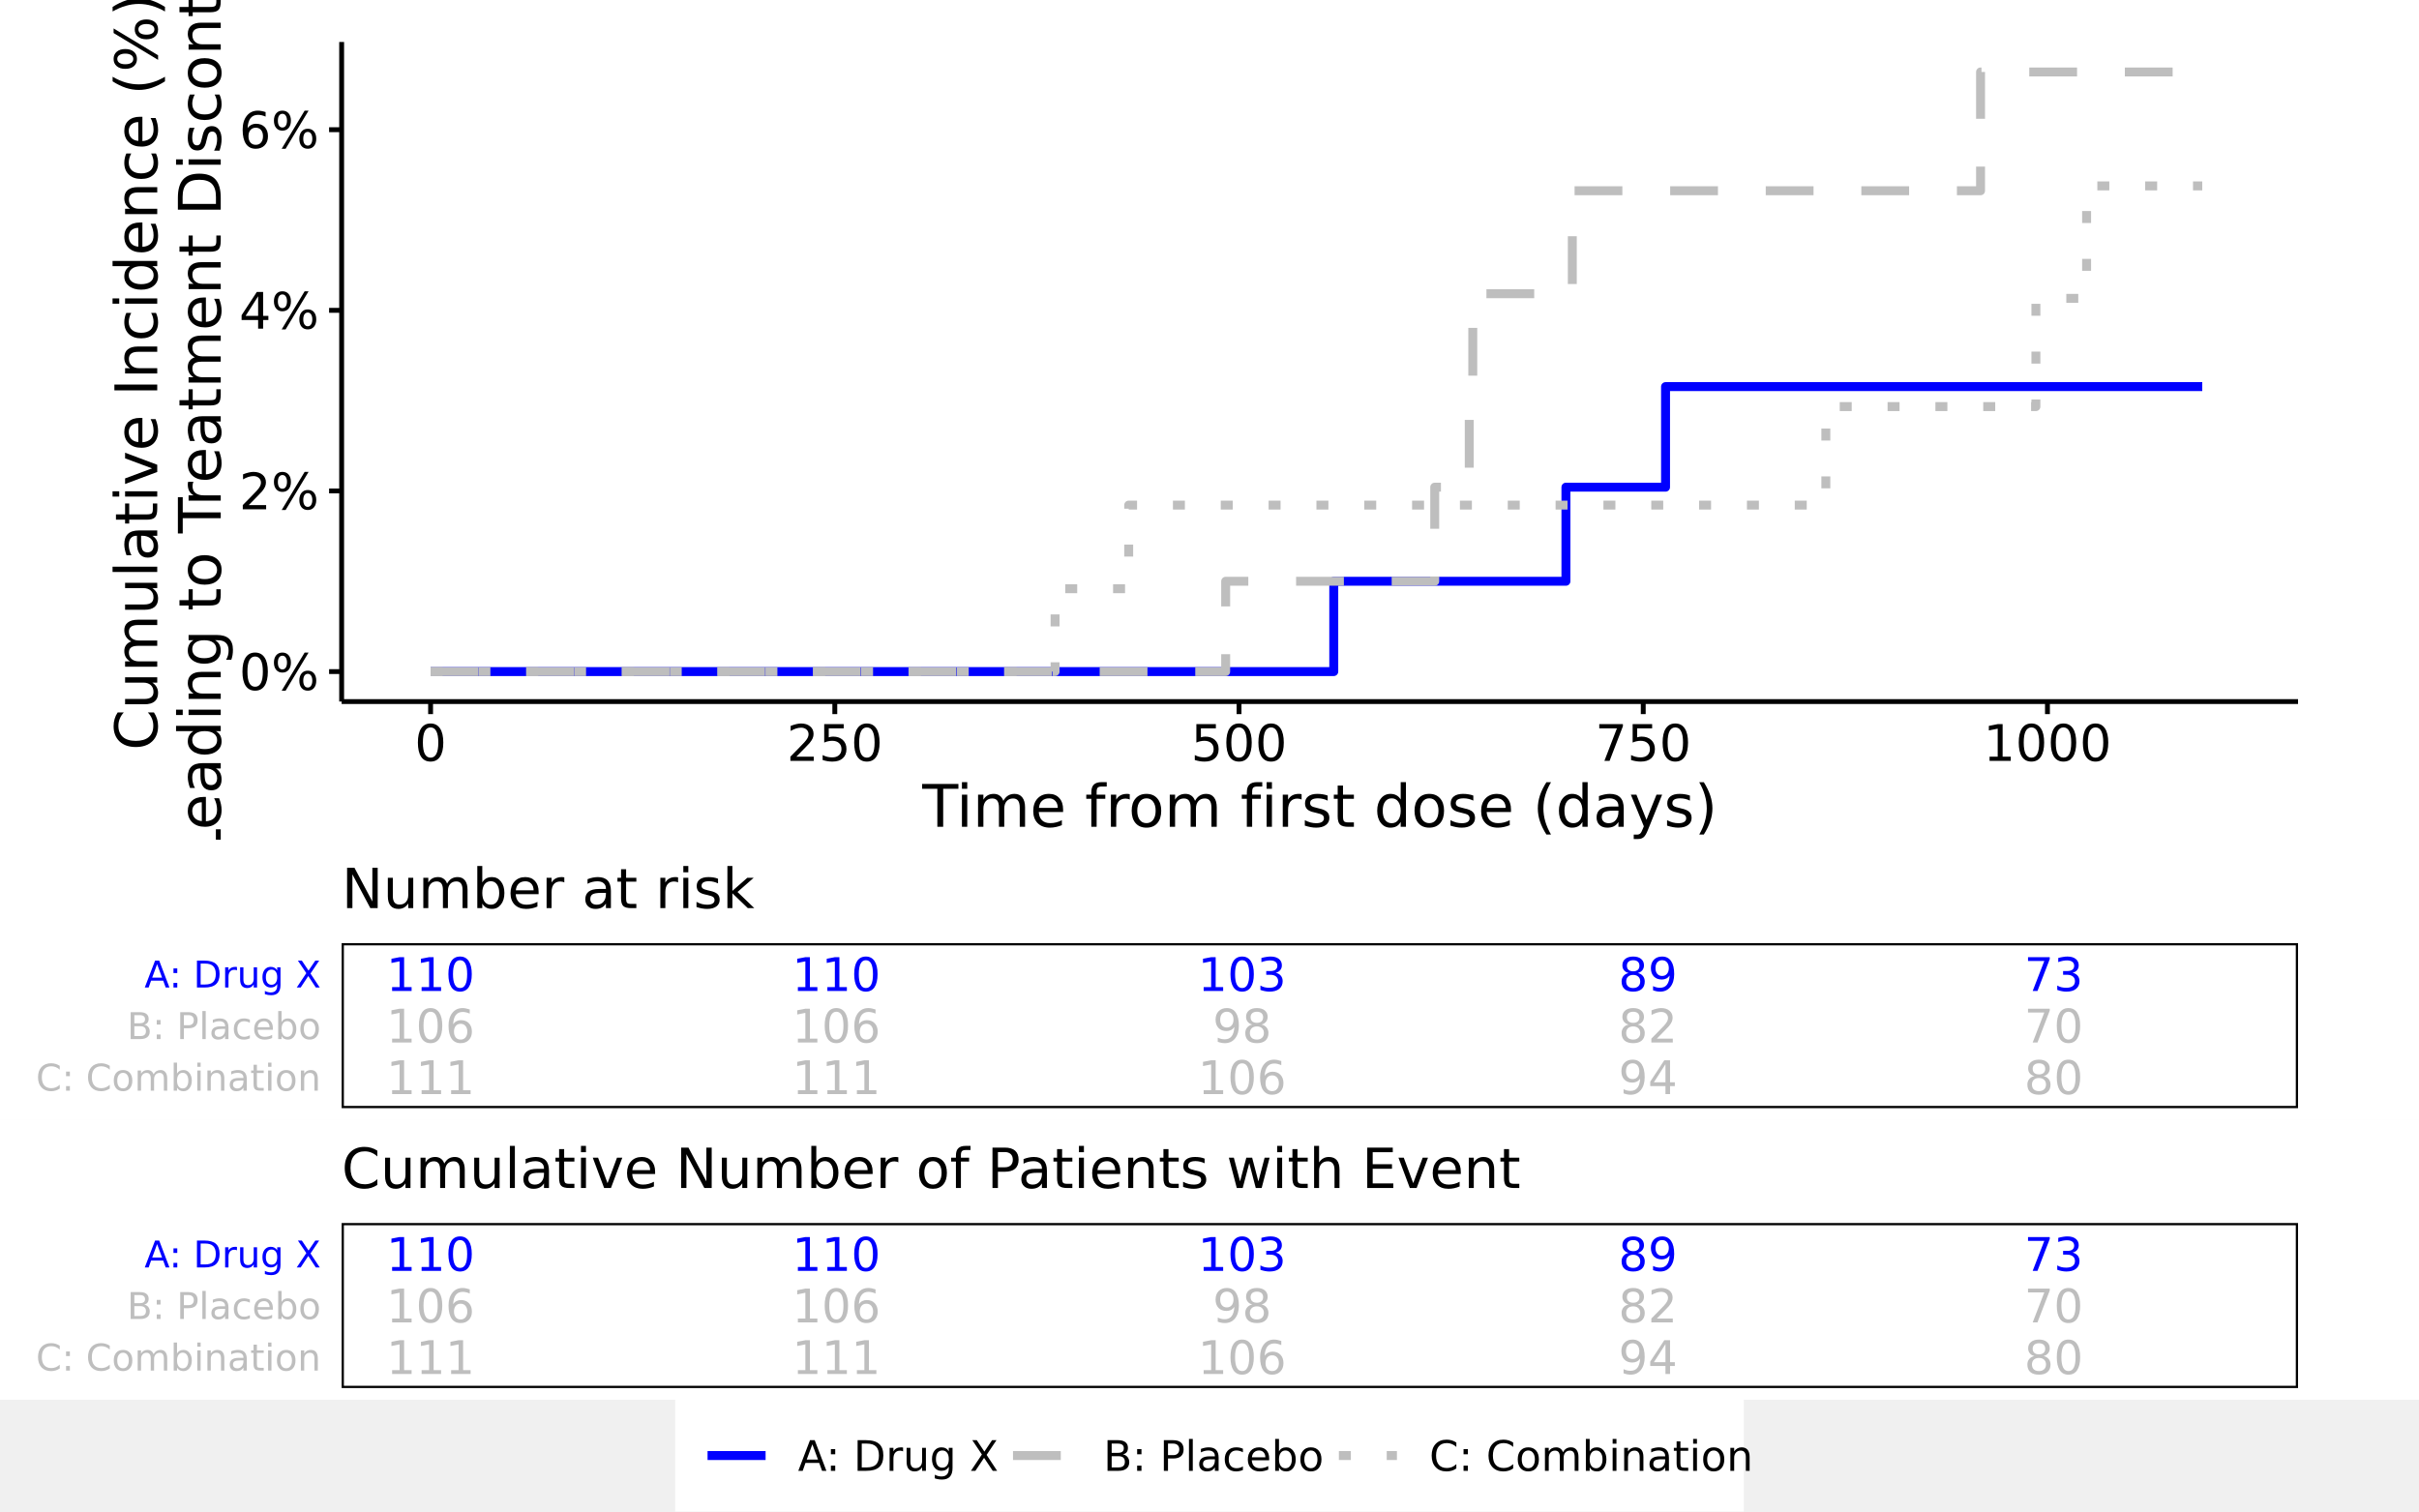
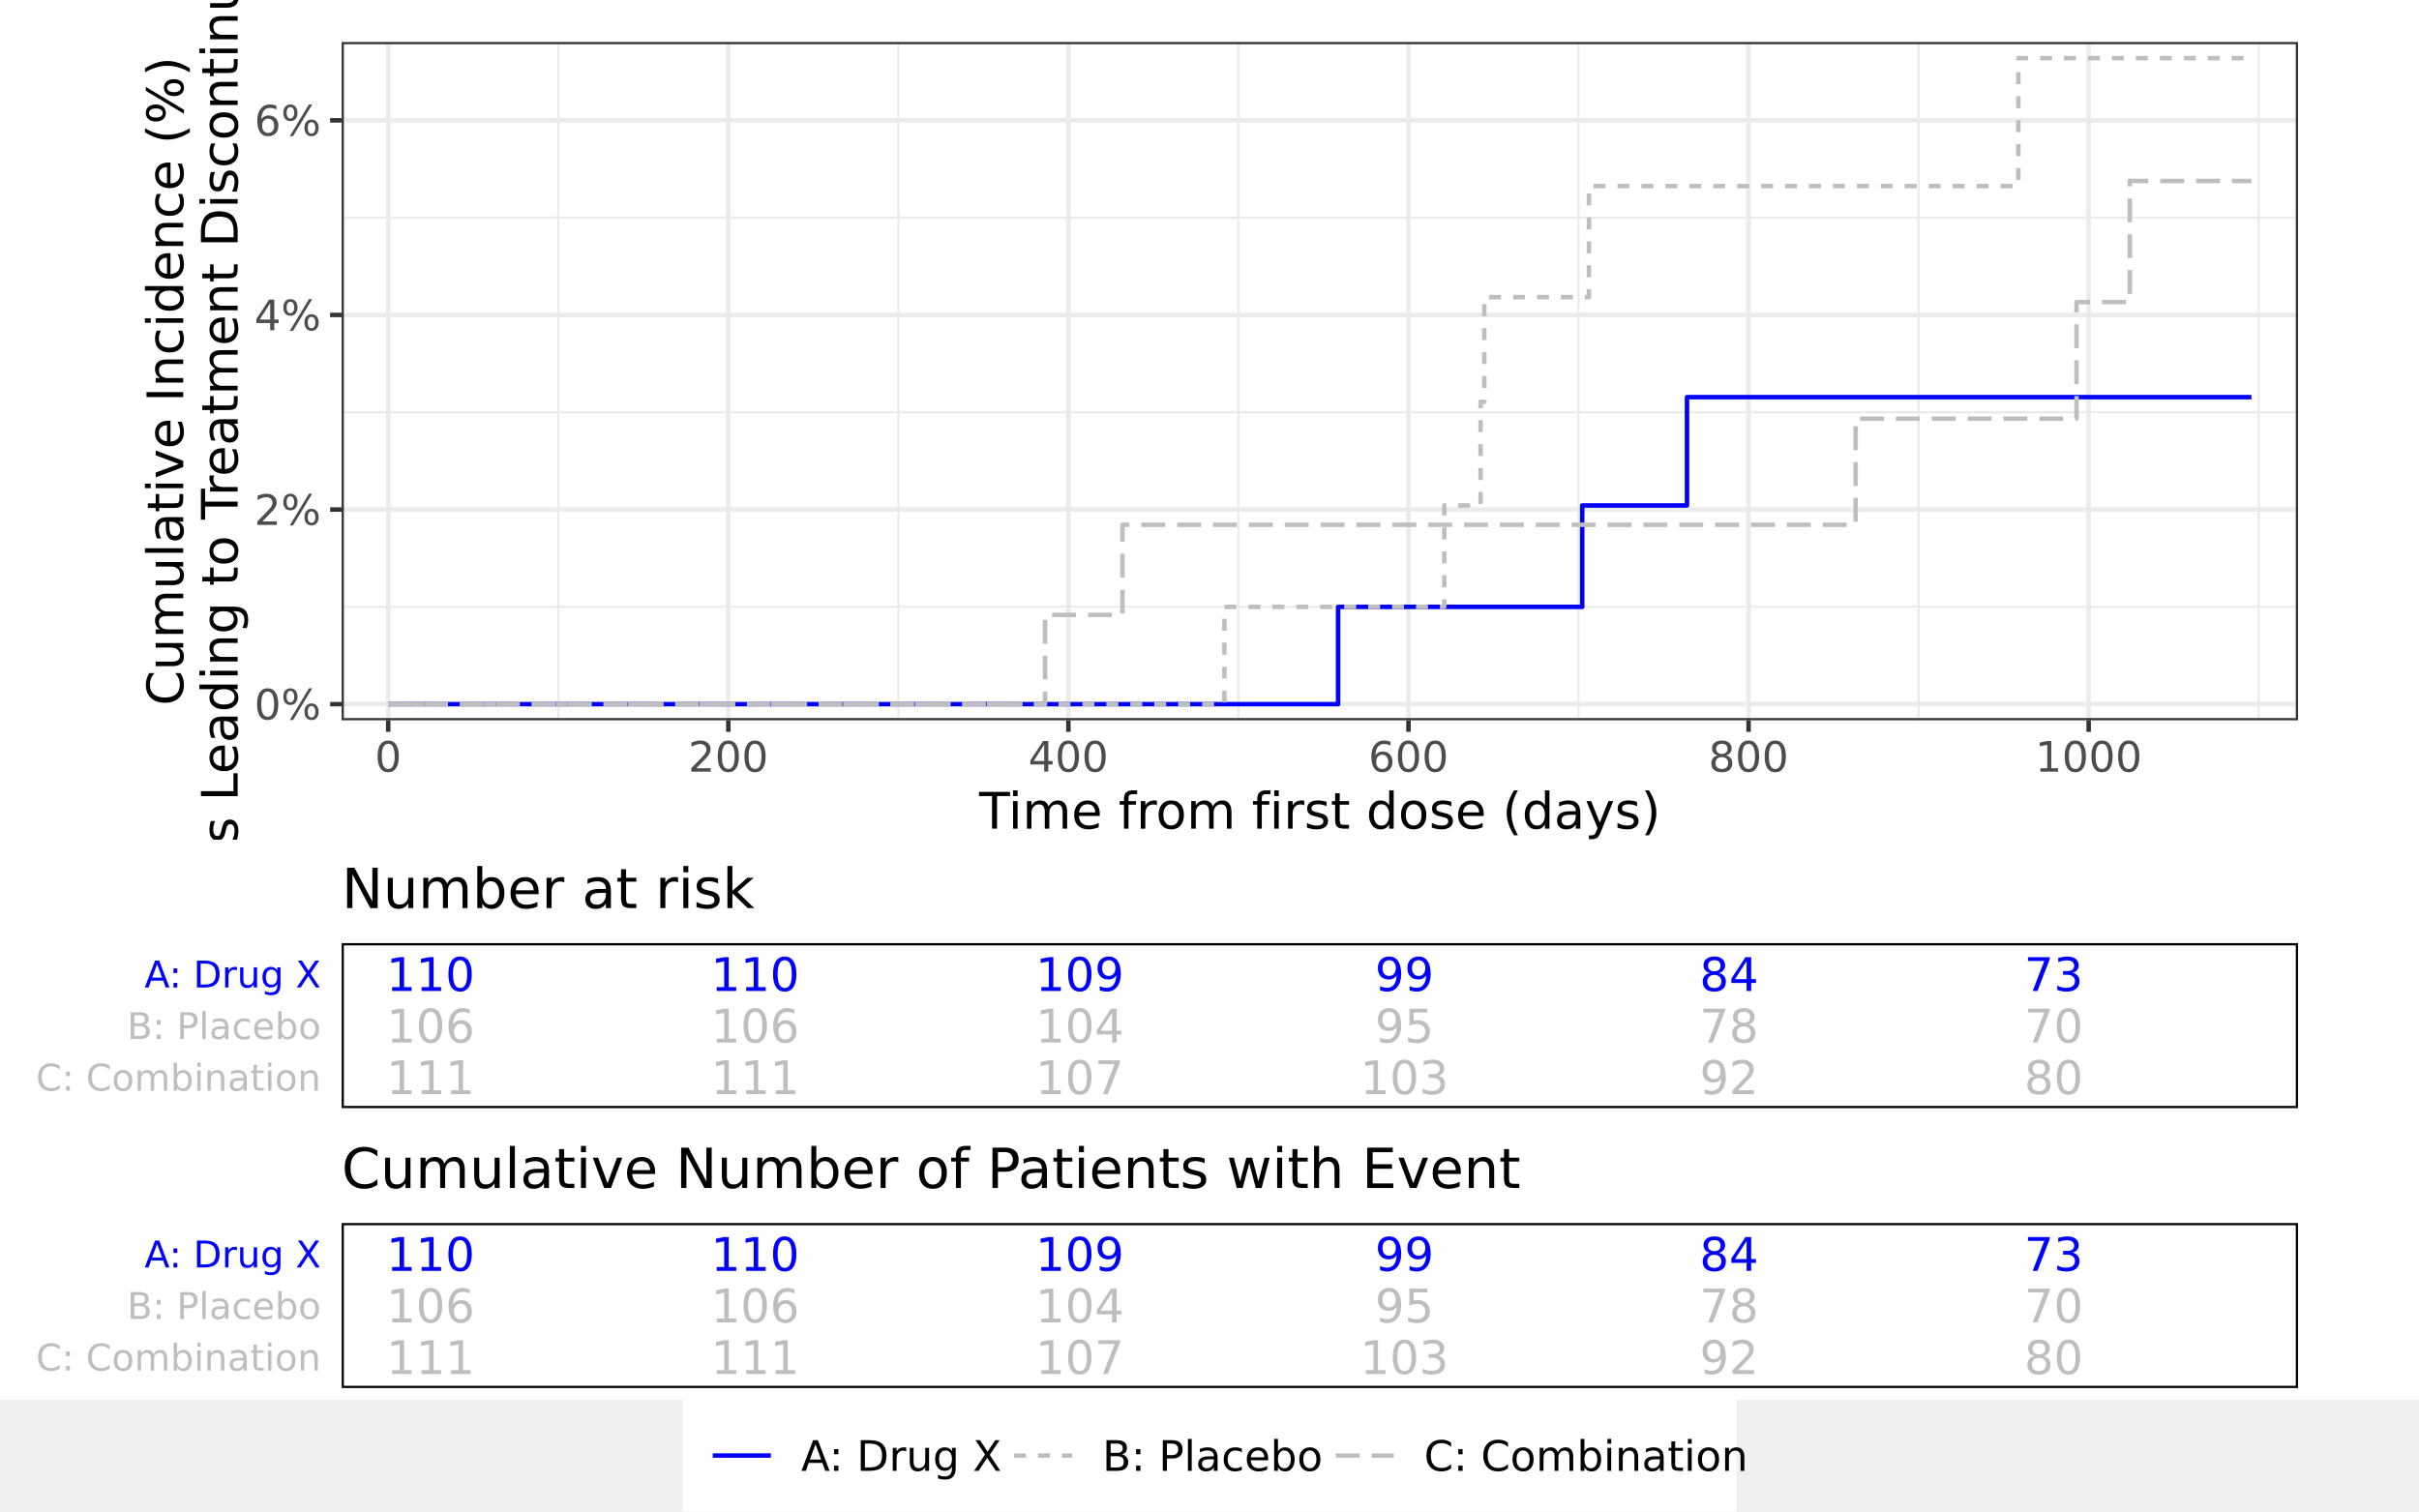
<svg xmlns="http://www.w3.org/2000/svg" class="svglite" width="576.00pt" height="360.00pt" viewBox="0 0 576.00 360.00">
  <defs>
    <style type="text/css">
    .svglite line, .svglite polyline, .svglite polygon, .svglite path, .svglite rect, .svglite circle {
      fill: none;
      stroke: #000000;
      stroke-linecap: round;
      stroke-linejoin: round;
      stroke-miterlimit: 10.00;
    }
    .svglite text {
      white-space: pre;
    }
  </style>
  </defs>
  <rect width="100%" height="100%" style="stroke: none; fill: none;" />
  <defs>
    <clipPath id="cpMC4wMHw1NzYuMDB8MC4wMHwzNjAuMDA=">
      <rect x="0.00" y="0.00" width="576.00" height="360.00" />
    </clipPath>
  </defs>
  <g clip-path="url(#cpMC4wMHw1NzYuMDB8MC4wMHwzNjAuMDA=)">
</g>
  <defs>
    <clipPath id="cpMC4wMHw1NzYuMDB8MC4wMHwyMDAuMDA=">
      <rect x="0.00" y="0.00" width="576.00" height="200.00" />
    </clipPath>
  </defs>
  <g clip-path="url(#cpMC4wMHw1NzYuMDB8MC4wMHwyMDAuMDA=)">
-     <rect x="-0" y="-0" width="576.00" height="200.00" style="stroke-width: 1.16; stroke: #FFFFFF; fill: #FFFFFF;" />
-   </g>
-   <g clip-path="url(#cpMC4wMHw1NzYuMDB8MC4wMHwzNjAuMDA=)">
- </g>
-   <defs>
-     <clipPath id="cpODEuMzV8NTQ3LjIwfDEwLjAwfDE2Ny4wOQ==">
-       <rect x="81.35" y="10.00" width="465.85" height="157.09" />
-     </clipPath>
-   </defs>
-   <g clip-path="url(#cpODEuMzV8NTQ3LjIwfDEwLjAwfDE2Ny4wOQ==)">
-     <rect x="81.35" y="10.00" width="465.85" height="157.09" style="stroke-width: 1.16; stroke: none; fill: #FFFFFF;" />
-     <polyline points="102.53,159.95 253.75,159.95 253.75,159.95 274.53,159.95 274.53,159.95 276.64,159.95 276.64,159.95 277.52,159.95 277.52,159.95 283.83,159.95 283.83,159.95 284.62,159.95 284.62,159.95 294.44,159.95 294.44,159.95 302.11,159.95 302.11,159.95 303.95,159.95 303.95,159.95 309.91,159.95 309.91,159.95 317.59,159.95 317.59,138.44 337.08,138.44 337.08,138.44 366.58,138.44 366.58,138.44 367.43,138.44 367.43,138.44 372.19,138.44 372.19,138.44 372.87,138.44 372.87,116.03 375.35,116.03 375.35,116.03 379.38,116.03 379.38,116.03 379.90,116.03 379.90,116.03 380.58,116.03 380.58,116.03 391.21,116.03 391.21,116.03 395.11,116.03 395.11,116.03 396.59,116.03 396.59,92.08 397.69,92.08 397.69,92.08 398.14,92.08 398.14,92.08 400.13,92.08 400.13,92.08 431.20,92.08 431.20,92.08 433.31,92.08 433.31,92.08 434.50,92.08 434.50,92.08 437.51,92.08 437.51,92.08 437.72,92.08 437.72,92.08 440.57,92.08 440.57,92.08 443.63,92.08 443.63,92.08 453.20,92.08 453.20,92.08 467.98,92.08 467.98,92.08 468.61,92.08 468.61,92.08 469.43,92.08 469.43,92.08 489.32,92.08 489.32,92.08 497.97,92.08 497.97,92.08 511.83,92.08 511.83,92.08 512.63,92.08 512.63,92.08 519.76,92.08 519.76,92.08 524.39,92.08 524.39,92.08 " style="stroke-width: 2.13; stroke: #0000FF; stroke-linecap: butt;" />
-     <polyline points="102.53,159.95 251.65,159.95 251.65,159.95 253.00,159.95 253.00,159.95 265.39,159.95 265.39,159.95 271.22,159.95 271.22,159.95 279.06,159.95 279.06,159.95 279.75,159.95 279.75,159.95 291.85,159.95 291.85,138.44 292.85,138.44 292.85,138.44 304.36,138.44 304.36,138.44 305.80,138.44 305.80,138.44 321.52,138.44 321.52,138.44 341.63,138.44 341.63,116.03 346.18,116.03 346.18,116.03 346.27,116.03 346.27,116.03 349.85,116.03 349.85,93.12 350.41,93.12 350.41,93.12 350.69,93.12 350.69,69.96 354.12,69.96 354.12,69.96 361.96,69.96 361.96,69.96 362.89,69.96 362.89,69.96 366.13,69.96 366.13,69.96 367.54,69.96 367.54,69.96 374.39,69.96 374.39,45.43 379.21,45.43 379.21,45.43 394.58,45.43 394.58,45.43 402.58,45.43 402.58,45.43 402.65,45.43 402.65,45.43 405.76,45.43 405.76,45.43 415.12,45.43 415.12,45.43 430.87,45.43 430.87,45.43 445.64,45.43 445.64,45.43 450.25,45.43 450.25,45.43 450.35,45.43 450.35,45.43 458.72,45.43 458.72,45.43 471.60,45.43 471.60,17.14 486.70,17.14 486.70,17.14 496.93,17.14 496.93,17.14 504.30,17.14 504.30,17.14 504.72,17.14 504.72,17.14 516.41,17.14 516.41,17.14 524.39,17.14 524.39,17.14 " style="stroke-width: 2.13; stroke: #BEBEBE; stroke-dasharray: 11.38,11.38; stroke-linecap: butt;" />
-     <polyline points="102.53,159.95 244.56,159.95 244.56,159.95 250.17,159.95 250.17,159.95 251.23,159.95 251.23,140.22 256.17,140.22 256.17,140.22 268.76,140.22 268.76,120.30 298.43,120.30 298.43,120.30 299.48,120.30 299.48,120.30 329.97,120.30 329.97,120.30 334.52,120.30 334.52,120.30 338.65,120.30 338.65,120.30 342.98,120.30 342.98,120.30 349.10,120.30 349.10,120.30 353.26,120.30 353.26,120.30 364.50,120.30 364.50,120.30 373.84,120.30 373.84,120.30 383.79,120.30 383.79,120.30 384.12,120.30 384.12,120.30 402.90,120.30 402.90,120.30 404.24,120.30 404.24,120.30 432.54,120.30 432.54,120.30 434.76,120.30 434.76,120.30 434.76,120.30 434.76,96.84 435.27,96.84 435.27,96.84 438.74,96.84 438.74,96.84 441.87,96.84 441.87,96.84 448.37,96.84 448.37,96.84 450.03,96.84 450.03,96.84 464.58,96.84 464.58,96.84 479.94,96.84 479.94,96.84 483.66,96.84 483.66,96.84 484.78,96.84 484.78,71.06 494.38,71.06 494.38,71.06 496.50,71.06 496.50,71.06 496.85,71.06 496.85,71.06 496.85,71.06 496.85,44.28 508.71,44.28 508.71,44.28 509.12,44.28 509.12,44.28 518.91,44.28 518.91,44.28 524.39,44.28 524.39,44.28 " style="stroke-width: 2.13; stroke: #BEBEBE; stroke-dasharray: 2.85,8.54; stroke-linecap: butt;" />
-   </g>
-   <g clip-path="url(#cpMC4wMHw1NzYuMDB8MC4wMHwzNjAuMDA=)">
-     <polyline points="81.35,167.09 81.35,10.00 " style="stroke-width: 1.16; stroke-linecap: butt;" />
-     <text x="75.97" y="164.33" text-anchor="end" style="font-size: 12.00px; font-family: &quot;DejaVu Sans&quot;;" textLength="19.04px" lengthAdjust="spacingAndGlyphs">0%</text>
-     <text x="75.97" y="121.30" text-anchor="end" style="font-size: 12.00px; font-family: &quot;DejaVu Sans&quot;;" textLength="19.04px" lengthAdjust="spacingAndGlyphs">2%</text>
-     <text x="75.97" y="78.28" text-anchor="end" style="font-size: 12.00px; font-family: &quot;DejaVu Sans&quot;;" textLength="19.04px" lengthAdjust="spacingAndGlyphs">4%</text>
-     <text x="75.97" y="35.26" text-anchor="end" style="font-size: 12.00px; font-family: &quot;DejaVu Sans&quot;;" textLength="19.04px" lengthAdjust="spacingAndGlyphs">6%</text>
-     <polyline points="78.36,159.95 81.35,159.95 " style="stroke-width: 1.16; stroke-linecap: butt;" />
-     <polyline points="78.36,116.93 81.35,116.93 " style="stroke-width: 1.16; stroke-linecap: butt;" />
-     <polyline points="78.36,73.91 81.35,73.91 " style="stroke-width: 1.16; stroke-linecap: butt;" />
-     <polyline points="78.36,30.89 81.35,30.89 " style="stroke-width: 1.16; stroke-linecap: butt;" />
-     <polyline points="81.35,167.09 547.20,167.09 " style="stroke-width: 1.16; stroke-linecap: butt;" />
-     <polyline points="102.53,170.08 102.53,167.09 " style="stroke-width: 1.16; stroke-linecap: butt;" />
-     <polyline points="198.78,170.08 198.78,167.09 " style="stroke-width: 1.16; stroke-linecap: butt;" />
-     <polyline points="295.03,170.08 295.03,167.09 " style="stroke-width: 1.16; stroke-linecap: butt;" />
-     <polyline points="391.28,170.08 391.28,167.09 " style="stroke-width: 1.16; stroke-linecap: butt;" />
-     <polyline points="487.53,170.08 487.53,167.09 " style="stroke-width: 1.16; stroke-linecap: butt;" />
-     <text x="102.53" y="181.22" text-anchor="middle" style="font-size: 12.00px; font-family: &quot;DejaVu Sans&quot;;" textLength="7.64px" lengthAdjust="spacingAndGlyphs">0</text>
-     <text x="198.78" y="181.22" text-anchor="middle" style="font-size: 12.00px; font-family: &quot;DejaVu Sans&quot;;" textLength="22.92px" lengthAdjust="spacingAndGlyphs">250</text>
-     <text x="295.03" y="181.22" text-anchor="middle" style="font-size: 12.00px; font-family: &quot;DejaVu Sans&quot;;" textLength="22.92px" lengthAdjust="spacingAndGlyphs">500</text>
-     <text x="391.28" y="181.22" text-anchor="middle" style="font-size: 12.00px; font-family: &quot;DejaVu Sans&quot;;" textLength="22.92px" lengthAdjust="spacingAndGlyphs">750</text>
-     <text x="487.53" y="181.22" text-anchor="middle" style="font-size: 12.00px; font-family: &quot;DejaVu Sans&quot;;" textLength="30.56px" lengthAdjust="spacingAndGlyphs">1000</text>
-     <text x="314.28" y="196.92" text-anchor="middle" style="font-size: 14.00px; font-family: &quot;DejaVu Sans&quot;;" textLength="189.26px" lengthAdjust="spacingAndGlyphs">Time from first dose (days)</text>
-     <text transform="translate(37.44,88.55) rotate(-90)" text-anchor="middle" style="font-size: 14.00px; font-family: &quot;DejaVu Sans&quot;;" textLength="180.24px" lengthAdjust="spacingAndGlyphs">Cumulative Incidence (%)</text>
-     <text transform="translate(52.56,88.55) rotate(-90)" text-anchor="middle" style="font-size: 14.00px; font-family: &quot;DejaVu Sans&quot;;" textLength="293.62px" lengthAdjust="spacingAndGlyphs">AEs Leading to Treatment Discontinuation</text>
+     <rect x="0.00" y="0.00" width="576.00" height="200.00" style="stroke-width: 1.07; stroke: #FFFFFF; fill: #FFFFFF;" />
+   </g>
+   <g clip-path="url(#cpMC4wMHw1NzYuMDB8MC4wMHwzNjAuMDA=)">
+ </g>
+   <defs>
+     <clipPath id="cpODEuMzV8NTQ3LjIwfDEwLjAwfDE3MS41Ng==">
+       <rect x="81.35" y="10.00" width="465.85" height="161.56" />
+     </clipPath>
+   </defs>
+   <g clip-path="url(#cpODEuMzV8NTQ3LjIwfDEwLjAwfDE3MS41Ng==)">
+     <rect x="81.35" y="10.00" width="465.85" height="161.56" style="stroke-width: 1.07; stroke: none; fill: #FFFFFF;" />
+     <polyline points="81.35,144.54 547.20,144.54 " style="stroke-width: 0.53; stroke: #EBEBEB; stroke-linecap: butt;" />
+     <polyline points="81.35,98.19 547.20,98.19 " style="stroke-width: 0.53; stroke: #EBEBEB; stroke-linecap: butt;" />
+     <polyline points="81.35,51.83 547.20,51.83 " style="stroke-width: 0.53; stroke: #EBEBEB; stroke-linecap: butt;" />
+     <polyline points="132.93,171.56 132.93,10.00 " style="stroke-width: 0.53; stroke: #EBEBEB; stroke-linecap: butt;" />
+     <polyline points="213.91,171.56 213.91,10.00 " style="stroke-width: 0.53; stroke: #EBEBEB; stroke-linecap: butt;" />
+     <polyline points="294.89,171.56 294.89,10.00 " style="stroke-width: 0.53; stroke: #EBEBEB; stroke-linecap: butt;" />
+     <polyline points="375.87,171.56 375.87,10.00 " style="stroke-width: 0.53; stroke: #EBEBEB; stroke-linecap: butt;" />
+     <polyline points="456.85,171.56 456.85,10.00 " style="stroke-width: 0.53; stroke: #EBEBEB; stroke-linecap: butt;" />
+     <polyline points="537.83,171.56 537.83,10.00 " style="stroke-width: 0.53; stroke: #EBEBEB; stroke-linecap: butt;" />
+     <polyline points="81.35,167.71 547.20,167.71 " style="stroke-width: 1.07; stroke: #EBEBEB; stroke-linecap: butt;" />
+     <polyline points="81.35,121.36 547.20,121.36 " style="stroke-width: 1.07; stroke: #EBEBEB; stroke-linecap: butt;" />
+     <polyline points="81.35,75.01 547.20,75.01 " style="stroke-width: 1.07; stroke: #EBEBEB; stroke-linecap: butt;" />
+     <polyline points="81.35,28.66 547.20,28.66 " style="stroke-width: 1.07; stroke: #EBEBEB; stroke-linecap: butt;" />
+     <polyline points="92.44,171.56 92.44,10.00 " style="stroke-width: 1.07; stroke: #EBEBEB; stroke-linecap: butt;" />
+     <polyline points="173.42,171.56 173.42,10.00 " style="stroke-width: 1.07; stroke: #EBEBEB; stroke-linecap: butt;" />
+     <polyline points="254.40,171.56 254.40,10.00 " style="stroke-width: 1.07; stroke: #EBEBEB; stroke-linecap: butt;" />
+     <polyline points="335.38,171.56 335.38,10.00 " style="stroke-width: 1.07; stroke: #EBEBEB; stroke-linecap: butt;" />
+     <polyline points="416.36,171.56 416.36,10.00 " style="stroke-width: 1.07; stroke: #EBEBEB; stroke-linecap: butt;" />
+     <polyline points="497.34,171.56 497.34,10.00 " style="stroke-width: 1.07; stroke: #EBEBEB; stroke-linecap: butt;" />
+     <polyline points="92.44,167.71 251.48,167.71 251.48,167.71 273.33,167.71 273.33,167.71 275.56,167.71 275.56,167.71 276.48,167.71 276.48,167.71 283.11,167.71 283.11,167.71 283.95,167.71 283.95,167.71 294.27,167.71 294.27,167.71 302.34,167.71 302.34,167.71 304.28,167.71 304.28,167.71 310.54,167.71 310.54,167.71 318.62,167.71 318.62,144.54 339.12,144.54 339.12,144.54 370.15,144.54 370.15,144.54 371.04,144.54 371.04,144.54 376.04,144.54 376.04,144.54 376.75,144.54 376.75,120.39 379.37,120.39 379.37,120.39 383.61,120.39 383.61,120.39 384.16,120.39 384.16,120.39 384.87,120.39 384.87,120.39 396.04,120.39 396.04,120.39 400.15,120.39 400.15,120.39 401.70,120.39 401.70,94.59 402.87,94.59 402.87,94.59 403.34,94.59 403.34,94.59 405.43,94.59 405.43,94.59 438.10,94.59 438.10,94.59 440.32,94.59 440.32,94.59 441.58,94.59 441.58,94.59 444.74,94.59 444.74,94.59 444.96,94.59 444.96,94.59 447.96,94.59 447.96,94.59 451.17,94.59 451.17,94.59 461.24,94.59 461.24,94.59 476.78,94.59 476.78,94.59 477.45,94.59 477.45,94.59 478.31,94.59 478.31,94.59 499.23,94.59 499.23,94.59 508.32,94.59 508.32,94.59 522.90,94.59 522.90,94.59 523.75,94.59 523.75,94.59 531.24,94.59 531.24,94.59 536.11,94.59 536.11,94.59 " style="stroke-width: 1.07; stroke: #0000FF; stroke-linecap: butt;" />
+     <polyline points="92.44,167.71 249.28,167.71 249.28,167.71 250.69,167.71 250.69,167.71 263.73,167.71 263.73,167.71 269.86,167.71 269.86,167.71 278.10,167.71 278.10,167.71 278.82,167.71 278.82,167.71 291.55,167.71 291.55,144.54 292.61,144.54 292.61,144.54 304.71,144.54 304.71,144.54 306.22,144.54 306.22,144.54 322.75,144.54 322.75,144.54 343.91,144.54 343.91,120.39 348.69,120.39 348.69,120.39 348.79,120.39 348.79,120.39 352.55,120.39 352.55,95.71 353.14,95.71 353.14,95.71 353.43,95.71 353.43,70.76 357.04,70.76 357.04,70.76 365.28,70.76 365.28,70.76 366.26,70.76 366.26,70.76 369.68,70.76 369.68,70.76 371.16,70.76 371.16,70.76 378.36,70.76 378.36,44.32 383.43,44.32 383.43,44.32 399.59,44.32 399.59,44.32 408.00,44.32 408.00,44.32 408.08,44.32 408.08,44.32 411.35,44.32 411.35,44.32 421.19,44.32 421.19,44.32 437.76,44.32 437.76,44.32 453.29,44.32 453.29,44.32 458.14,44.32 458.14,44.32 458.24,44.32 458.24,44.32 467.05,44.32 467.05,44.32 480.60,44.32 480.60,13.85 496.47,13.85 496.47,13.85 507.23,13.85 507.23,13.85 514.98,13.85 514.98,13.85 515.42,13.85 515.42,13.85 527.72,13.85 527.72,13.85 536.11,13.85 536.11,13.85 " style="stroke-width: 1.07; stroke: #BEBEBE; stroke-dasharray: 2.85,2.85; stroke-linecap: butt;" />
+     <polyline points="92.44,167.71 241.81,167.71 241.81,167.71 247.72,167.71 247.72,167.71 248.84,167.71 248.84,146.45 254.02,146.45 254.02,146.45 267.27,146.45 267.27,124.99 298.47,124.99 298.47,124.99 299.58,124.99 299.58,124.99 331.64,124.99 331.64,124.99 336.42,124.99 336.42,124.99 340.77,124.99 340.77,124.99 345.33,124.99 345.33,124.99 351.76,124.99 351.76,124.99 356.13,124.99 356.13,124.99 367.95,124.99 367.95,124.99 377.78,124.99 377.78,124.99 388.24,124.99 388.24,124.99 388.59,124.99 388.59,124.99 408.34,124.99 408.34,124.99 409.76,124.99 409.76,124.99 439.51,124.99 439.51,124.99 441.85,124.99 441.85,124.99 441.85,124.99 441.85,99.71 442.39,99.71 442.39,99.71 446.03,99.71 446.03,99.71 449.33,99.71 449.33,99.71 456.16,99.71 456.16,99.71 457.90,99.71 457.90,99.71 473.20,99.71 473.20,99.71 489.36,99.71 489.36,99.71 493.28,99.71 493.28,99.71 494.45,99.71 494.45,71.94 504.55,71.94 504.55,71.94 506.78,71.94 506.78,71.94 507.14,71.94 507.14,71.94 507.14,71.94 507.14,43.09 519.62,43.09 519.62,43.09 520.05,43.09 520.05,43.09 530.35,43.09 530.35,43.09 536.11,43.09 536.11,43.09 " style="stroke-width: 1.07; stroke: #BEBEBE; stroke-dasharray: 5.69,2.85; stroke-linecap: butt;" />
+     <rect x="81.35" y="10.00" width="465.85" height="161.56" style="stroke-width: 1.07; stroke: #333333;" />
+   </g>
+   <g clip-path="url(#cpMC4wMHw1NzYuMDB8MC4wMHwzNjAuMDA=)">
+     <text x="76.42" y="171.36" text-anchor="end" style="font-size: 10.00px;fill: #4D4D4D; font-family: &quot;DejaVu Sans&quot;;" textLength="15.87px" lengthAdjust="spacingAndGlyphs">0%</text>
+     <text x="76.42" y="125.01" text-anchor="end" style="font-size: 10.00px;fill: #4D4D4D; font-family: &quot;DejaVu Sans&quot;;" textLength="15.87px" lengthAdjust="spacingAndGlyphs">2%</text>
+     <text x="76.42" y="78.66" text-anchor="end" style="font-size: 10.00px;fill: #4D4D4D; font-family: &quot;DejaVu Sans&quot;;" textLength="15.87px" lengthAdjust="spacingAndGlyphs">4%</text>
+     <text x="76.42" y="32.30" text-anchor="end" style="font-size: 10.00px;fill: #4D4D4D; font-family: &quot;DejaVu Sans&quot;;" textLength="15.87px" lengthAdjust="spacingAndGlyphs">6%</text>
+     <polyline points="78.61,167.71 81.35,167.71 " style="stroke-width: 1.07; stroke: #333333; stroke-linecap: butt;" />
+     <polyline points="78.61,121.36 81.35,121.36 " style="stroke-width: 1.07; stroke: #333333; stroke-linecap: butt;" />
+     <polyline points="78.61,75.01 81.35,75.01 " style="stroke-width: 1.07; stroke: #333333; stroke-linecap: butt;" />
+     <polyline points="78.61,28.66 81.35,28.66 " style="stroke-width: 1.07; stroke: #333333; stroke-linecap: butt;" />
+     <polyline points="92.44,174.30 92.44,171.56 " style="stroke-width: 1.07; stroke: #333333; stroke-linecap: butt;" />
+     <polyline points="173.42,174.30 173.42,171.56 " style="stroke-width: 1.07; stroke: #333333; stroke-linecap: butt;" />
+     <polyline points="254.40,174.30 254.40,171.56 " style="stroke-width: 1.07; stroke: #333333; stroke-linecap: butt;" />
+     <polyline points="335.38,174.30 335.38,171.56 " style="stroke-width: 1.07; stroke: #333333; stroke-linecap: butt;" />
+     <polyline points="416.36,174.30 416.36,171.56 " style="stroke-width: 1.07; stroke: #333333; stroke-linecap: butt;" />
+     <polyline points="497.34,174.30 497.34,171.56 " style="stroke-width: 1.07; stroke: #333333; stroke-linecap: butt;" />
+     <text x="92.44" y="183.79" text-anchor="middle" style="font-size: 10.00px;fill: #4D4D4D; font-family: &quot;DejaVu Sans&quot;;" textLength="6.36px" lengthAdjust="spacingAndGlyphs">0</text>
+     <text x="173.42" y="183.79" text-anchor="middle" style="font-size: 10.00px;fill: #4D4D4D; font-family: &quot;DejaVu Sans&quot;;" textLength="19.09px" lengthAdjust="spacingAndGlyphs">200</text>
+     <text x="254.40" y="183.79" text-anchor="middle" style="font-size: 10.00px;fill: #4D4D4D; font-family: &quot;DejaVu Sans&quot;;" textLength="19.09px" lengthAdjust="spacingAndGlyphs">400</text>
+     <text x="335.38" y="183.79" text-anchor="middle" style="font-size: 10.00px;fill: #4D4D4D; font-family: &quot;DejaVu Sans&quot;;" textLength="19.09px" lengthAdjust="spacingAndGlyphs">600</text>
+     <text x="416.36" y="183.79" text-anchor="middle" style="font-size: 10.00px;fill: #4D4D4D; font-family: &quot;DejaVu Sans&quot;;" textLength="19.09px" lengthAdjust="spacingAndGlyphs">800</text>
+     <text x="497.34" y="183.79" text-anchor="middle" style="font-size: 10.00px;fill: #4D4D4D; font-family: &quot;DejaVu Sans&quot;;" textLength="25.46px" lengthAdjust="spacingAndGlyphs">1000</text>
+     <text x="314.28" y="197.36" text-anchor="middle" style="font-size: 12.00px; font-family: &quot;DejaVu Sans&quot;;" textLength="162.33px" lengthAdjust="spacingAndGlyphs">Time from first dose (days)</text>
+     <text transform="translate(43.63,90.78) rotate(-90)" text-anchor="middle" style="font-size: 12.00px; font-family: &quot;DejaVu Sans&quot;;" textLength="154.61px" lengthAdjust="spacingAndGlyphs">Cumulative Incidence (%)</text>
+     <text transform="translate(56.59,90.78) rotate(-90)" text-anchor="middle" style="font-size: 12.00px; font-family: &quot;DejaVu Sans&quot;;" textLength="251.86px" lengthAdjust="spacingAndGlyphs">AEs Leading to Treatment Discontinuation</text>
  </g>
  <defs>
    <clipPath id="cpMC4wMHw1NzYuMDB8MjAwLjAwfDI2Ni42Nw==">
      <rect x="0.00" y="200.00" width="576.00" height="66.67" />
    </clipPath>
  </defs>
  <g clip-path="url(#cpMC4wMHw1NzYuMDB8MjAwLjAwfDI2Ni42Nw==)">
    <rect x="-0" y="200.00" width="576.00" height="66.67" style="stroke-width: 1.07; stroke: #FFFFFF; fill: #FFFFFF;" />
  </g>
  <g clip-path="url(#cpMC4wMHw1NzYuMDB8MC4wMHwzNjAuMDA=)">
</g>
  <defs>
    <clipPath id="cpODEuMzV8NTQ3LjIwfDIyNC42M3wyNjMuOTM=">
      <rect x="81.35" y="224.63" width="465.85" height="39.30" />
    </clipPath>
  </defs>
  <g clip-path="url(#cpODEuMzV8NTQ3LjIwfDIyNC42M3wyNjMuOTM=)">
-     <polyline points="150.84,263.93 150.84,224.63 " style="stroke-width: 0.53; stroke: #FFFFFF; stroke-linecap: butt;" />
-     <polyline points="247.46,263.93 247.46,224.63 " style="stroke-width: 0.53; stroke: #FFFFFF; stroke-linecap: butt;" />
-     <polyline points="344.08,263.93 344.08,224.63 " style="stroke-width: 0.53; stroke: #FFFFFF; stroke-linecap: butt;" />
-     <polyline points="440.71,263.93 440.71,224.63 " style="stroke-width: 0.53; stroke: #FFFFFF; stroke-linecap: butt;" />
-     <polyline points="537.33,263.93 537.33,224.63 " style="stroke-width: 0.53; stroke: #FFFFFF; stroke-linecap: butt;" />
+     <polyline points="141.17,263.93 141.17,224.63 " style="stroke-width: 0.53; stroke: #FFFFFF; stroke-linecap: butt;" />
+     <polyline points="218.47,263.93 218.47,224.63 " style="stroke-width: 0.53; stroke: #FFFFFF; stroke-linecap: butt;" />
+     <polyline points="295.77,263.93 295.77,224.63 " style="stroke-width: 0.53; stroke: #FFFFFF; stroke-linecap: butt;" />
+     <polyline points="373.07,263.93 373.07,224.63 " style="stroke-width: 0.53; stroke: #FFFFFF; stroke-linecap: butt;" />
+     <polyline points="450.37,263.93 450.37,224.63 " style="stroke-width: 0.53; stroke: #FFFFFF; stroke-linecap: butt;" />
+     <polyline points="527.67,263.93 527.67,224.63 " style="stroke-width: 0.53; stroke: #FFFFFF; stroke-linecap: butt;" />
    <polyline points="81.35,256.56 547.20,256.56 " style="stroke-width: 1.07; stroke: #FFFFFF; stroke-linecap: butt;" />
    <polyline points="81.35,244.28 547.20,244.28 " style="stroke-width: 1.07; stroke: #FFFFFF; stroke-linecap: butt;" />
    <polyline points="81.35,231.99 547.20,231.99 " style="stroke-width: 1.07; stroke: #FFFFFF; stroke-linecap: butt;" />
    <polyline points="102.53,263.93 102.53,224.63 " style="stroke-width: 1.07; stroke: #FFFFFF; stroke-linecap: butt;" />
-     <polyline points="199.15,263.93 199.15,224.63 " style="stroke-width: 1.07; stroke: #FFFFFF; stroke-linecap: butt;" />
-     <polyline points="295.77,263.93 295.77,224.63 " style="stroke-width: 1.07; stroke: #FFFFFF; stroke-linecap: butt;" />
-     <polyline points="392.40,263.93 392.40,224.63 " style="stroke-width: 1.07; stroke: #FFFFFF; stroke-linecap: butt;" />
+     <polyline points="179.82,263.93 179.82,224.63 " style="stroke-width: 1.07; stroke: #FFFFFF; stroke-linecap: butt;" />
+     <polyline points="257.12,263.93 257.12,224.63 " style="stroke-width: 1.07; stroke: #FFFFFF; stroke-linecap: butt;" />
+     <polyline points="334.42,263.93 334.42,224.63 " style="stroke-width: 1.07; stroke: #FFFFFF; stroke-linecap: butt;" />
+     <polyline points="411.72,263.93 411.72,224.63 " style="stroke-width: 1.07; stroke: #FFFFFF; stroke-linecap: butt;" />
    <polyline points="489.02,263.93 489.02,224.63 " style="stroke-width: 1.07; stroke: #FFFFFF; stroke-linecap: butt;" />
    <text x="102.53" y="260.58" text-anchor="middle" style="font-size: 11.04px;fill: #BEBEBE; font-family: &quot;DejaVu Sans&quot;;" textLength="21.06px" lengthAdjust="spacingAndGlyphs">111</text>
-     <text x="199.15" y="260.58" text-anchor="middle" style="font-size: 11.04px;fill: #BEBEBE; font-family: &quot;DejaVu Sans&quot;;" textLength="21.06px" lengthAdjust="spacingAndGlyphs">111</text>
-     <text x="295.77" y="260.58" text-anchor="middle" style="font-size: 11.04px;fill: #BEBEBE; font-family: &quot;DejaVu Sans&quot;;" textLength="21.06px" lengthAdjust="spacingAndGlyphs">106</text>
-     <text x="392.40" y="260.58" text-anchor="middle" style="font-size: 11.04px;fill: #BEBEBE; font-family: &quot;DejaVu Sans&quot;;" textLength="14.04px" lengthAdjust="spacingAndGlyphs">94</text>
+     <text x="179.82" y="260.58" text-anchor="middle" style="font-size: 11.04px;fill: #BEBEBE; font-family: &quot;DejaVu Sans&quot;;" textLength="21.06px" lengthAdjust="spacingAndGlyphs">111</text>
+     <text x="257.12" y="260.58" text-anchor="middle" style="font-size: 11.04px;fill: #BEBEBE; font-family: &quot;DejaVu Sans&quot;;" textLength="21.06px" lengthAdjust="spacingAndGlyphs">107</text>
+     <text x="334.42" y="260.58" text-anchor="middle" style="font-size: 11.04px;fill: #BEBEBE; font-family: &quot;DejaVu Sans&quot;;" textLength="21.06px" lengthAdjust="spacingAndGlyphs">103</text>
+     <text x="411.72" y="260.58" text-anchor="middle" style="font-size: 11.04px;fill: #BEBEBE; font-family: &quot;DejaVu Sans&quot;;" textLength="14.04px" lengthAdjust="spacingAndGlyphs">92</text>
    <text x="489.02" y="260.58" text-anchor="middle" style="font-size: 11.04px;fill: #BEBEBE; font-family: &quot;DejaVu Sans&quot;;" textLength="14.04px" lengthAdjust="spacingAndGlyphs">80</text>
    <text x="102.53" y="248.30" text-anchor="middle" style="font-size: 11.04px;fill: #BEBEBE; font-family: &quot;DejaVu Sans&quot;;" textLength="21.06px" lengthAdjust="spacingAndGlyphs">106</text>
-     <text x="199.15" y="248.30" text-anchor="middle" style="font-size: 11.04px;fill: #BEBEBE; font-family: &quot;DejaVu Sans&quot;;" textLength="21.06px" lengthAdjust="spacingAndGlyphs">106</text>
-     <text x="295.77" y="248.30" text-anchor="middle" style="font-size: 11.04px;fill: #BEBEBE; font-family: &quot;DejaVu Sans&quot;;" textLength="14.04px" lengthAdjust="spacingAndGlyphs">98</text>
-     <text x="392.40" y="248.30" text-anchor="middle" style="font-size: 11.04px;fill: #BEBEBE; font-family: &quot;DejaVu Sans&quot;;" textLength="14.04px" lengthAdjust="spacingAndGlyphs">82</text>
+     <text x="179.82" y="248.30" text-anchor="middle" style="font-size: 11.04px;fill: #BEBEBE; font-family: &quot;DejaVu Sans&quot;;" textLength="21.06px" lengthAdjust="spacingAndGlyphs">106</text>
+     <text x="257.12" y="248.30" text-anchor="middle" style="font-size: 11.04px;fill: #BEBEBE; font-family: &quot;DejaVu Sans&quot;;" textLength="21.06px" lengthAdjust="spacingAndGlyphs">104</text>
+     <text x="334.42" y="248.30" text-anchor="middle" style="font-size: 11.04px;fill: #BEBEBE; font-family: &quot;DejaVu Sans&quot;;" textLength="14.04px" lengthAdjust="spacingAndGlyphs">95</text>
+     <text x="411.72" y="248.30" text-anchor="middle" style="font-size: 11.04px;fill: #BEBEBE; font-family: &quot;DejaVu Sans&quot;;" textLength="14.04px" lengthAdjust="spacingAndGlyphs">78</text>
    <text x="489.02" y="248.30" text-anchor="middle" style="font-size: 11.04px;fill: #BEBEBE; font-family: &quot;DejaVu Sans&quot;;" textLength="14.04px" lengthAdjust="spacingAndGlyphs">70</text>
    <text x="102.53" y="236.02" text-anchor="middle" style="font-size: 11.04px;fill: #0000FF; font-family: &quot;DejaVu Sans&quot;;" textLength="21.06px" lengthAdjust="spacingAndGlyphs">110</text>
-     <text x="199.15" y="236.02" text-anchor="middle" style="font-size: 11.04px;fill: #0000FF; font-family: &quot;DejaVu Sans&quot;;" textLength="21.06px" lengthAdjust="spacingAndGlyphs">110</text>
-     <text x="295.77" y="236.02" text-anchor="middle" style="font-size: 11.04px;fill: #0000FF; font-family: &quot;DejaVu Sans&quot;;" textLength="21.06px" lengthAdjust="spacingAndGlyphs">103</text>
-     <text x="392.40" y="236.02" text-anchor="middle" style="font-size: 11.04px;fill: #0000FF; font-family: &quot;DejaVu Sans&quot;;" textLength="14.04px" lengthAdjust="spacingAndGlyphs">89</text>
+     <text x="179.82" y="236.02" text-anchor="middle" style="font-size: 11.04px;fill: #0000FF; font-family: &quot;DejaVu Sans&quot;;" textLength="21.06px" lengthAdjust="spacingAndGlyphs">110</text>
+     <text x="257.12" y="236.02" text-anchor="middle" style="font-size: 11.04px;fill: #0000FF; font-family: &quot;DejaVu Sans&quot;;" textLength="21.06px" lengthAdjust="spacingAndGlyphs">109</text>
+     <text x="334.42" y="236.02" text-anchor="middle" style="font-size: 11.04px;fill: #0000FF; font-family: &quot;DejaVu Sans&quot;;" textLength="14.04px" lengthAdjust="spacingAndGlyphs">99</text>
+     <text x="411.72" y="236.02" text-anchor="middle" style="font-size: 11.04px;fill: #0000FF; font-family: &quot;DejaVu Sans&quot;;" textLength="14.04px" lengthAdjust="spacingAndGlyphs">84</text>
    <text x="489.02" y="236.02" text-anchor="middle" style="font-size: 11.04px;fill: #0000FF; font-family: &quot;DejaVu Sans&quot;;" textLength="14.04px" lengthAdjust="spacingAndGlyphs">73</text>
    <rect x="81.35" y="224.63" width="465.85" height="39.30" style="stroke-width: 1.07;" />
  </g>
  <g clip-path="url(#cpMC4wMHw1NzYuMDB8MC4wMHwzNjAuMDA=)">
    <text x="76.42" y="259.77" text-anchor="end" style="font-size: 8.80px;fill: #BEBEBE; font-family: &quot;DejaVu Sans&quot;;" textLength="67.85px" lengthAdjust="spacingAndGlyphs">C: Combination</text>
    <text x="76.42" y="247.48" text-anchor="end" style="font-size: 8.80px;fill: #BEBEBE; font-family: &quot;DejaVu Sans&quot;;" textLength="46.17px" lengthAdjust="spacingAndGlyphs">B: Placebo</text>
    <text x="76.42" y="235.20" text-anchor="end" style="font-size: 8.80px;fill: #0000FF; font-family: &quot;DejaVu Sans&quot;;" textLength="42.00px" lengthAdjust="spacingAndGlyphs">A: Drug X</text>
    <text x="81.35" y="216.29" style="font-size: 13.20px; font-family: &quot;DejaVu Sans&quot;;" textLength="98.22px" lengthAdjust="spacingAndGlyphs">Number at risk</text>
  </g>
  <defs>
    <clipPath id="cpMC4wMHw1NzYuMDB8MjY2LjY3fDMzMy4zMw==">
      <rect x="0.00" y="266.67" width="576.00" height="66.67" />
    </clipPath>
  </defs>
  <g clip-path="url(#cpMC4wMHw1NzYuMDB8MjY2LjY3fDMzMy4zMw==)">
    <rect x="-0" y="266.67" width="576.00" height="66.67" style="stroke-width: 1.07; stroke: #FFFFFF; fill: #FFFFFF;" />
  </g>
  <g clip-path="url(#cpMC4wMHw1NzYuMDB8MC4wMHwzNjAuMDA=)">
</g>
  <defs>
    <clipPath id="cpODEuMzV8NTQ3LjIwfDI5MS4yOXwzMzAuNTk=">
      <rect x="81.35" y="291.29" width="465.85" height="39.30" />
    </clipPath>
  </defs>
  <g clip-path="url(#cpODEuMzV8NTQ3LjIwfDI5MS4yOXwzMzAuNTk=)">
-     <polyline points="150.84,330.59 150.84,291.29 " style="stroke-width: 0.53; stroke: #FFFFFF; stroke-linecap: butt;" />
-     <polyline points="247.46,330.59 247.46,291.29 " style="stroke-width: 0.53; stroke: #FFFFFF; stroke-linecap: butt;" />
-     <polyline points="344.08,330.59 344.08,291.29 " style="stroke-width: 0.53; stroke: #FFFFFF; stroke-linecap: butt;" />
-     <polyline points="440.71,330.59 440.71,291.29 " style="stroke-width: 0.53; stroke: #FFFFFF; stroke-linecap: butt;" />
-     <polyline points="537.33,330.59 537.33,291.29 " style="stroke-width: 0.53; stroke: #FFFFFF; stroke-linecap: butt;" />
+     <polyline points="141.17,330.59 141.17,291.29 " style="stroke-width: 0.53; stroke: #FFFFFF; stroke-linecap: butt;" />
+     <polyline points="218.47,330.59 218.47,291.29 " style="stroke-width: 0.53; stroke: #FFFFFF; stroke-linecap: butt;" />
+     <polyline points="295.77,330.59 295.77,291.29 " style="stroke-width: 0.53; stroke: #FFFFFF; stroke-linecap: butt;" />
+     <polyline points="373.07,330.59 373.07,291.29 " style="stroke-width: 0.53; stroke: #FFFFFF; stroke-linecap: butt;" />
+     <polyline points="450.37,330.59 450.37,291.29 " style="stroke-width: 0.53; stroke: #FFFFFF; stroke-linecap: butt;" />
+     <polyline points="527.67,330.59 527.67,291.29 " style="stroke-width: 0.53; stroke: #FFFFFF; stroke-linecap: butt;" />
    <polyline points="81.35,323.22 547.20,323.22 " style="stroke-width: 1.07; stroke: #FFFFFF; stroke-linecap: butt;" />
    <polyline points="81.35,310.94 547.20,310.94 " style="stroke-width: 1.07; stroke: #FFFFFF; stroke-linecap: butt;" />
    <polyline points="81.35,298.66 547.20,298.66 " style="stroke-width: 1.07; stroke: #FFFFFF; stroke-linecap: butt;" />
    <polyline points="102.53,330.59 102.53,291.29 " style="stroke-width: 1.07; stroke: #FFFFFF; stroke-linecap: butt;" />
-     <polyline points="199.15,330.59 199.15,291.29 " style="stroke-width: 1.07; stroke: #FFFFFF; stroke-linecap: butt;" />
-     <polyline points="295.77,330.59 295.77,291.29 " style="stroke-width: 1.07; stroke: #FFFFFF; stroke-linecap: butt;" />
-     <polyline points="392.40,330.59 392.40,291.29 " style="stroke-width: 1.07; stroke: #FFFFFF; stroke-linecap: butt;" />
+     <polyline points="179.82,330.59 179.82,291.29 " style="stroke-width: 1.07; stroke: #FFFFFF; stroke-linecap: butt;" />
+     <polyline points="257.12,330.59 257.12,291.29 " style="stroke-width: 1.07; stroke: #FFFFFF; stroke-linecap: butt;" />
+     <polyline points="334.42,330.59 334.42,291.29 " style="stroke-width: 1.07; stroke: #FFFFFF; stroke-linecap: butt;" />
+     <polyline points="411.72,330.59 411.72,291.29 " style="stroke-width: 1.07; stroke: #FFFFFF; stroke-linecap: butt;" />
    <polyline points="489.02,330.59 489.02,291.29 " style="stroke-width: 1.07; stroke: #FFFFFF; stroke-linecap: butt;" />
    <text x="102.53" y="327.25" text-anchor="middle" style="font-size: 11.04px;fill: #BEBEBE; font-family: &quot;DejaVu Sans&quot;;" textLength="21.06px" lengthAdjust="spacingAndGlyphs">111</text>
-     <text x="199.15" y="327.25" text-anchor="middle" style="font-size: 11.04px;fill: #BEBEBE; font-family: &quot;DejaVu Sans&quot;;" textLength="21.06px" lengthAdjust="spacingAndGlyphs">111</text>
-     <text x="295.77" y="327.25" text-anchor="middle" style="font-size: 11.04px;fill: #BEBEBE; font-family: &quot;DejaVu Sans&quot;;" textLength="21.06px" lengthAdjust="spacingAndGlyphs">106</text>
-     <text x="392.40" y="327.25" text-anchor="middle" style="font-size: 11.04px;fill: #BEBEBE; font-family: &quot;DejaVu Sans&quot;;" textLength="14.04px" lengthAdjust="spacingAndGlyphs">94</text>
+     <text x="179.82" y="327.25" text-anchor="middle" style="font-size: 11.04px;fill: #BEBEBE; font-family: &quot;DejaVu Sans&quot;;" textLength="21.06px" lengthAdjust="spacingAndGlyphs">111</text>
+     <text x="257.12" y="327.25" text-anchor="middle" style="font-size: 11.04px;fill: #BEBEBE; font-family: &quot;DejaVu Sans&quot;;" textLength="21.06px" lengthAdjust="spacingAndGlyphs">107</text>
+     <text x="334.42" y="327.25" text-anchor="middle" style="font-size: 11.04px;fill: #BEBEBE; font-family: &quot;DejaVu Sans&quot;;" textLength="21.06px" lengthAdjust="spacingAndGlyphs">103</text>
+     <text x="411.72" y="327.25" text-anchor="middle" style="font-size: 11.04px;fill: #BEBEBE; font-family: &quot;DejaVu Sans&quot;;" textLength="14.04px" lengthAdjust="spacingAndGlyphs">92</text>
    <text x="489.02" y="327.25" text-anchor="middle" style="font-size: 11.04px;fill: #BEBEBE; font-family: &quot;DejaVu Sans&quot;;" textLength="14.04px" lengthAdjust="spacingAndGlyphs">80</text>
    <text x="102.53" y="314.96" text-anchor="middle" style="font-size: 11.04px;fill: #BEBEBE; font-family: &quot;DejaVu Sans&quot;;" textLength="21.06px" lengthAdjust="spacingAndGlyphs">106</text>
-     <text x="199.15" y="314.96" text-anchor="middle" style="font-size: 11.04px;fill: #BEBEBE; font-family: &quot;DejaVu Sans&quot;;" textLength="21.06px" lengthAdjust="spacingAndGlyphs">106</text>
-     <text x="295.77" y="314.96" text-anchor="middle" style="font-size: 11.04px;fill: #BEBEBE; font-family: &quot;DejaVu Sans&quot;;" textLength="14.04px" lengthAdjust="spacingAndGlyphs">98</text>
-     <text x="392.40" y="314.96" text-anchor="middle" style="font-size: 11.04px;fill: #BEBEBE; font-family: &quot;DejaVu Sans&quot;;" textLength="14.04px" lengthAdjust="spacingAndGlyphs">82</text>
+     <text x="179.82" y="314.96" text-anchor="middle" style="font-size: 11.04px;fill: #BEBEBE; font-family: &quot;DejaVu Sans&quot;;" textLength="21.06px" lengthAdjust="spacingAndGlyphs">106</text>
+     <text x="257.12" y="314.96" text-anchor="middle" style="font-size: 11.04px;fill: #BEBEBE; font-family: &quot;DejaVu Sans&quot;;" textLength="21.06px" lengthAdjust="spacingAndGlyphs">104</text>
+     <text x="334.42" y="314.96" text-anchor="middle" style="font-size: 11.04px;fill: #BEBEBE; font-family: &quot;DejaVu Sans&quot;;" textLength="14.04px" lengthAdjust="spacingAndGlyphs">95</text>
+     <text x="411.72" y="314.96" text-anchor="middle" style="font-size: 11.04px;fill: #BEBEBE; font-family: &quot;DejaVu Sans&quot;;" textLength="14.04px" lengthAdjust="spacingAndGlyphs">78</text>
    <text x="489.02" y="314.96" text-anchor="middle" style="font-size: 11.04px;fill: #BEBEBE; font-family: &quot;DejaVu Sans&quot;;" textLength="14.04px" lengthAdjust="spacingAndGlyphs">70</text>
    <text x="102.53" y="302.68" text-anchor="middle" style="font-size: 11.04px;fill: #0000FF; font-family: &quot;DejaVu Sans&quot;;" textLength="21.06px" lengthAdjust="spacingAndGlyphs">110</text>
-     <text x="199.15" y="302.68" text-anchor="middle" style="font-size: 11.04px;fill: #0000FF; font-family: &quot;DejaVu Sans&quot;;" textLength="21.06px" lengthAdjust="spacingAndGlyphs">110</text>
-     <text x="295.77" y="302.68" text-anchor="middle" style="font-size: 11.04px;fill: #0000FF; font-family: &quot;DejaVu Sans&quot;;" textLength="21.06px" lengthAdjust="spacingAndGlyphs">103</text>
-     <text x="392.40" y="302.68" text-anchor="middle" style="font-size: 11.04px;fill: #0000FF; font-family: &quot;DejaVu Sans&quot;;" textLength="14.04px" lengthAdjust="spacingAndGlyphs">89</text>
+     <text x="179.82" y="302.68" text-anchor="middle" style="font-size: 11.04px;fill: #0000FF; font-family: &quot;DejaVu Sans&quot;;" textLength="21.06px" lengthAdjust="spacingAndGlyphs">110</text>
+     <text x="257.12" y="302.68" text-anchor="middle" style="font-size: 11.04px;fill: #0000FF; font-family: &quot;DejaVu Sans&quot;;" textLength="21.06px" lengthAdjust="spacingAndGlyphs">109</text>
+     <text x="334.42" y="302.68" text-anchor="middle" style="font-size: 11.04px;fill: #0000FF; font-family: &quot;DejaVu Sans&quot;;" textLength="14.04px" lengthAdjust="spacingAndGlyphs">99</text>
+     <text x="411.72" y="302.68" text-anchor="middle" style="font-size: 11.04px;fill: #0000FF; font-family: &quot;DejaVu Sans&quot;;" textLength="14.04px" lengthAdjust="spacingAndGlyphs">84</text>
    <text x="489.02" y="302.68" text-anchor="middle" style="font-size: 11.04px;fill: #0000FF; font-family: &quot;DejaVu Sans&quot;;" textLength="14.04px" lengthAdjust="spacingAndGlyphs">73</text>
    <rect x="81.35" y="291.29" width="465.85" height="39.30" style="stroke-width: 1.07;" />
  </g>
  <g clip-path="url(#cpMC4wMHw1NzYuMDB8MC4wMHwzNjAuMDA=)">
    <text x="76.42" y="326.43" text-anchor="end" style="font-size: 8.80px;fill: #BEBEBE; font-family: &quot;DejaVu Sans&quot;;" textLength="67.85px" lengthAdjust="spacingAndGlyphs">C: Combination</text>
    <text x="76.42" y="314.15" text-anchor="end" style="font-size: 8.80px;fill: #BEBEBE; font-family: &quot;DejaVu Sans&quot;;" textLength="46.17px" lengthAdjust="spacingAndGlyphs">B: Placebo</text>
    <text x="76.42" y="301.87" text-anchor="end" style="font-size: 8.80px;fill: #0000FF; font-family: &quot;DejaVu Sans&quot;;" textLength="42.00px" lengthAdjust="spacingAndGlyphs">A: Drug X</text>
    <text x="81.35" y="282.95" style="font-size: 13.20px; font-family: &quot;DejaVu Sans&quot;;" textLength="280.50px" lengthAdjust="spacingAndGlyphs">Cumulative Number of Patients with Event</text>
-     <rect x="160.77" y="332.05" width="254.45" height="29.24" style="stroke-width: 1.16; stroke: none; fill: #FFFFFF;" />
-     <rect x="166.75" y="338.03" width="17.28" height="17.28" style="stroke-width: 1.16; stroke: none; fill: #FFFFFF;" />
-     <line x1="168.48" y1="346.67" x2="182.30" y2="346.67" style="stroke-width: 2.13; stroke: #0000FF; stroke-linecap: butt;" />
-     <rect x="239.49" y="338.03" width="17.28" height="17.28" style="stroke-width: 1.16; stroke: none; fill: #FFFFFF;" />
-     <line x1="241.21" y1="346.67" x2="255.04" y2="346.67" style="stroke-width: 2.13; stroke: #BEBEBE; stroke-dasharray: 11.38,11.38; stroke-linecap: butt;" />
-     <rect x="317.08" y="338.03" width="17.28" height="17.28" style="stroke-width: 1.16; stroke: none; fill: #FFFFFF;" />
-     <line x1="318.81" y1="346.67" x2="332.63" y2="346.67" style="stroke-width: 2.13; stroke: #BEBEBE; stroke-dasharray: 2.85,8.54; stroke-linecap: butt;" />
-     <text x="190.01" y="350.31" style="font-size: 10.00px; font-family: &quot;DejaVu Sans&quot;;" textLength="47.76px" lengthAdjust="spacingAndGlyphs">A: Drug X</text>
-     <text x="262.74" y="350.31" style="font-size: 10.00px; font-family: &quot;DejaVu Sans&quot;;" textLength="52.48px" lengthAdjust="spacingAndGlyphs">B: Placebo</text>
-     <text x="340.34" y="350.31" style="font-size: 10.00px; font-family: &quot;DejaVu Sans&quot;;" textLength="77.13px" lengthAdjust="spacingAndGlyphs">C: Combination</text>
+     <rect x="162.52" y="332.55" width="250.97" height="28.24" style="stroke-width: 1.07; stroke: none; fill: #FFFFFF;" />
+     <rect x="168.00" y="338.03" width="17.28" height="17.28" style="stroke-width: 1.07; stroke: none; fill: #FFFFFF;" />
+     <line x1="169.72" y1="346.67" x2="183.55" y2="346.67" style="stroke-width: 1.07; stroke: #0000FF; stroke-linecap: butt;" />
+     <rect x="239.74" y="338.03" width="17.28" height="17.28" style="stroke-width: 1.07; stroke: none; fill: #FFFFFF;" />
+     <line x1="241.46" y1="346.67" x2="255.29" y2="346.67" style="stroke-width: 1.07; stroke: #BEBEBE; stroke-dasharray: 2.85,2.85; stroke-linecap: butt;" />
+     <rect x="316.33" y="338.03" width="17.28" height="17.28" style="stroke-width: 1.07; stroke: none; fill: #FFFFFF;" />
+     <line x1="318.06" y1="346.67" x2="331.89" y2="346.67" style="stroke-width: 1.07; stroke: #BEBEBE; stroke-dasharray: 5.69,2.85; stroke-linecap: butt;" />
+     <text x="190.76" y="350.31" style="font-size: 10.00px; font-family: &quot;DejaVu Sans&quot;;" textLength="47.76px" lengthAdjust="spacingAndGlyphs">A: Drug X</text>
+     <text x="262.49" y="350.31" style="font-size: 10.00px; font-family: &quot;DejaVu Sans&quot;;" textLength="52.48px" lengthAdjust="spacingAndGlyphs">B: Placebo</text>
+     <text x="339.09" y="350.31" style="font-size: 10.00px; font-family: &quot;DejaVu Sans&quot;;" textLength="77.13px" lengthAdjust="spacingAndGlyphs">C: Combination</text>
  </g>
</svg>
